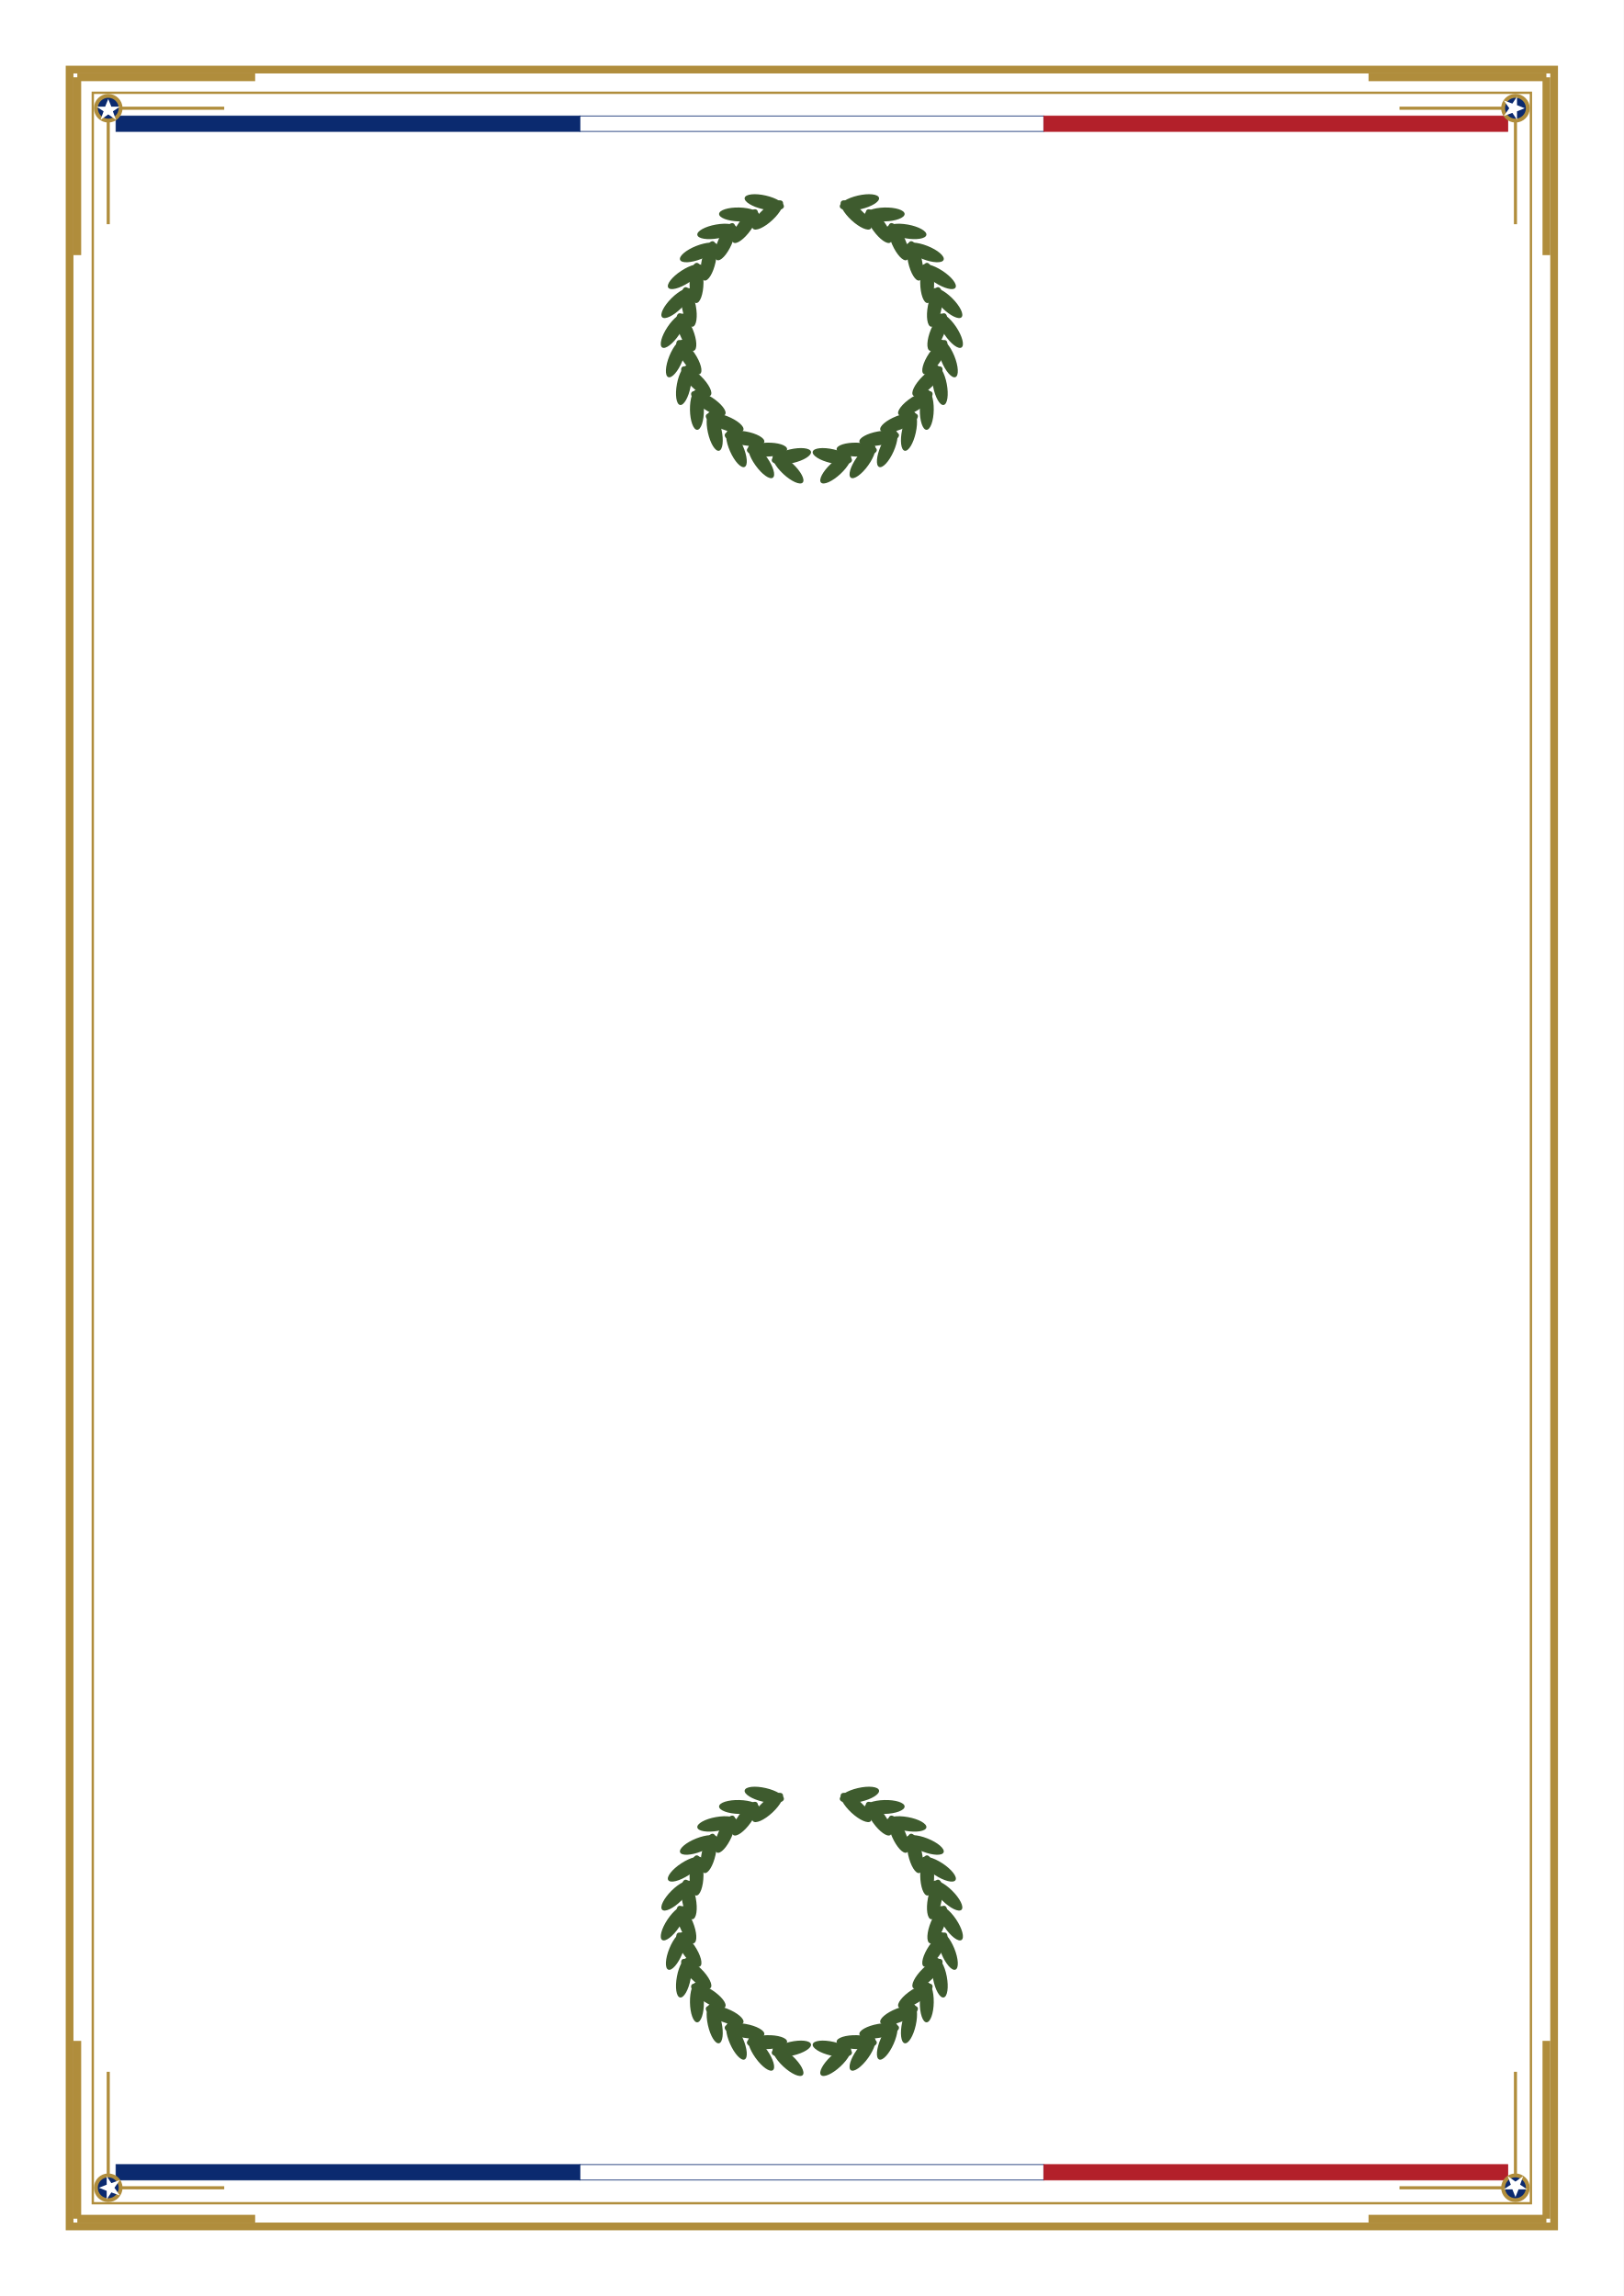
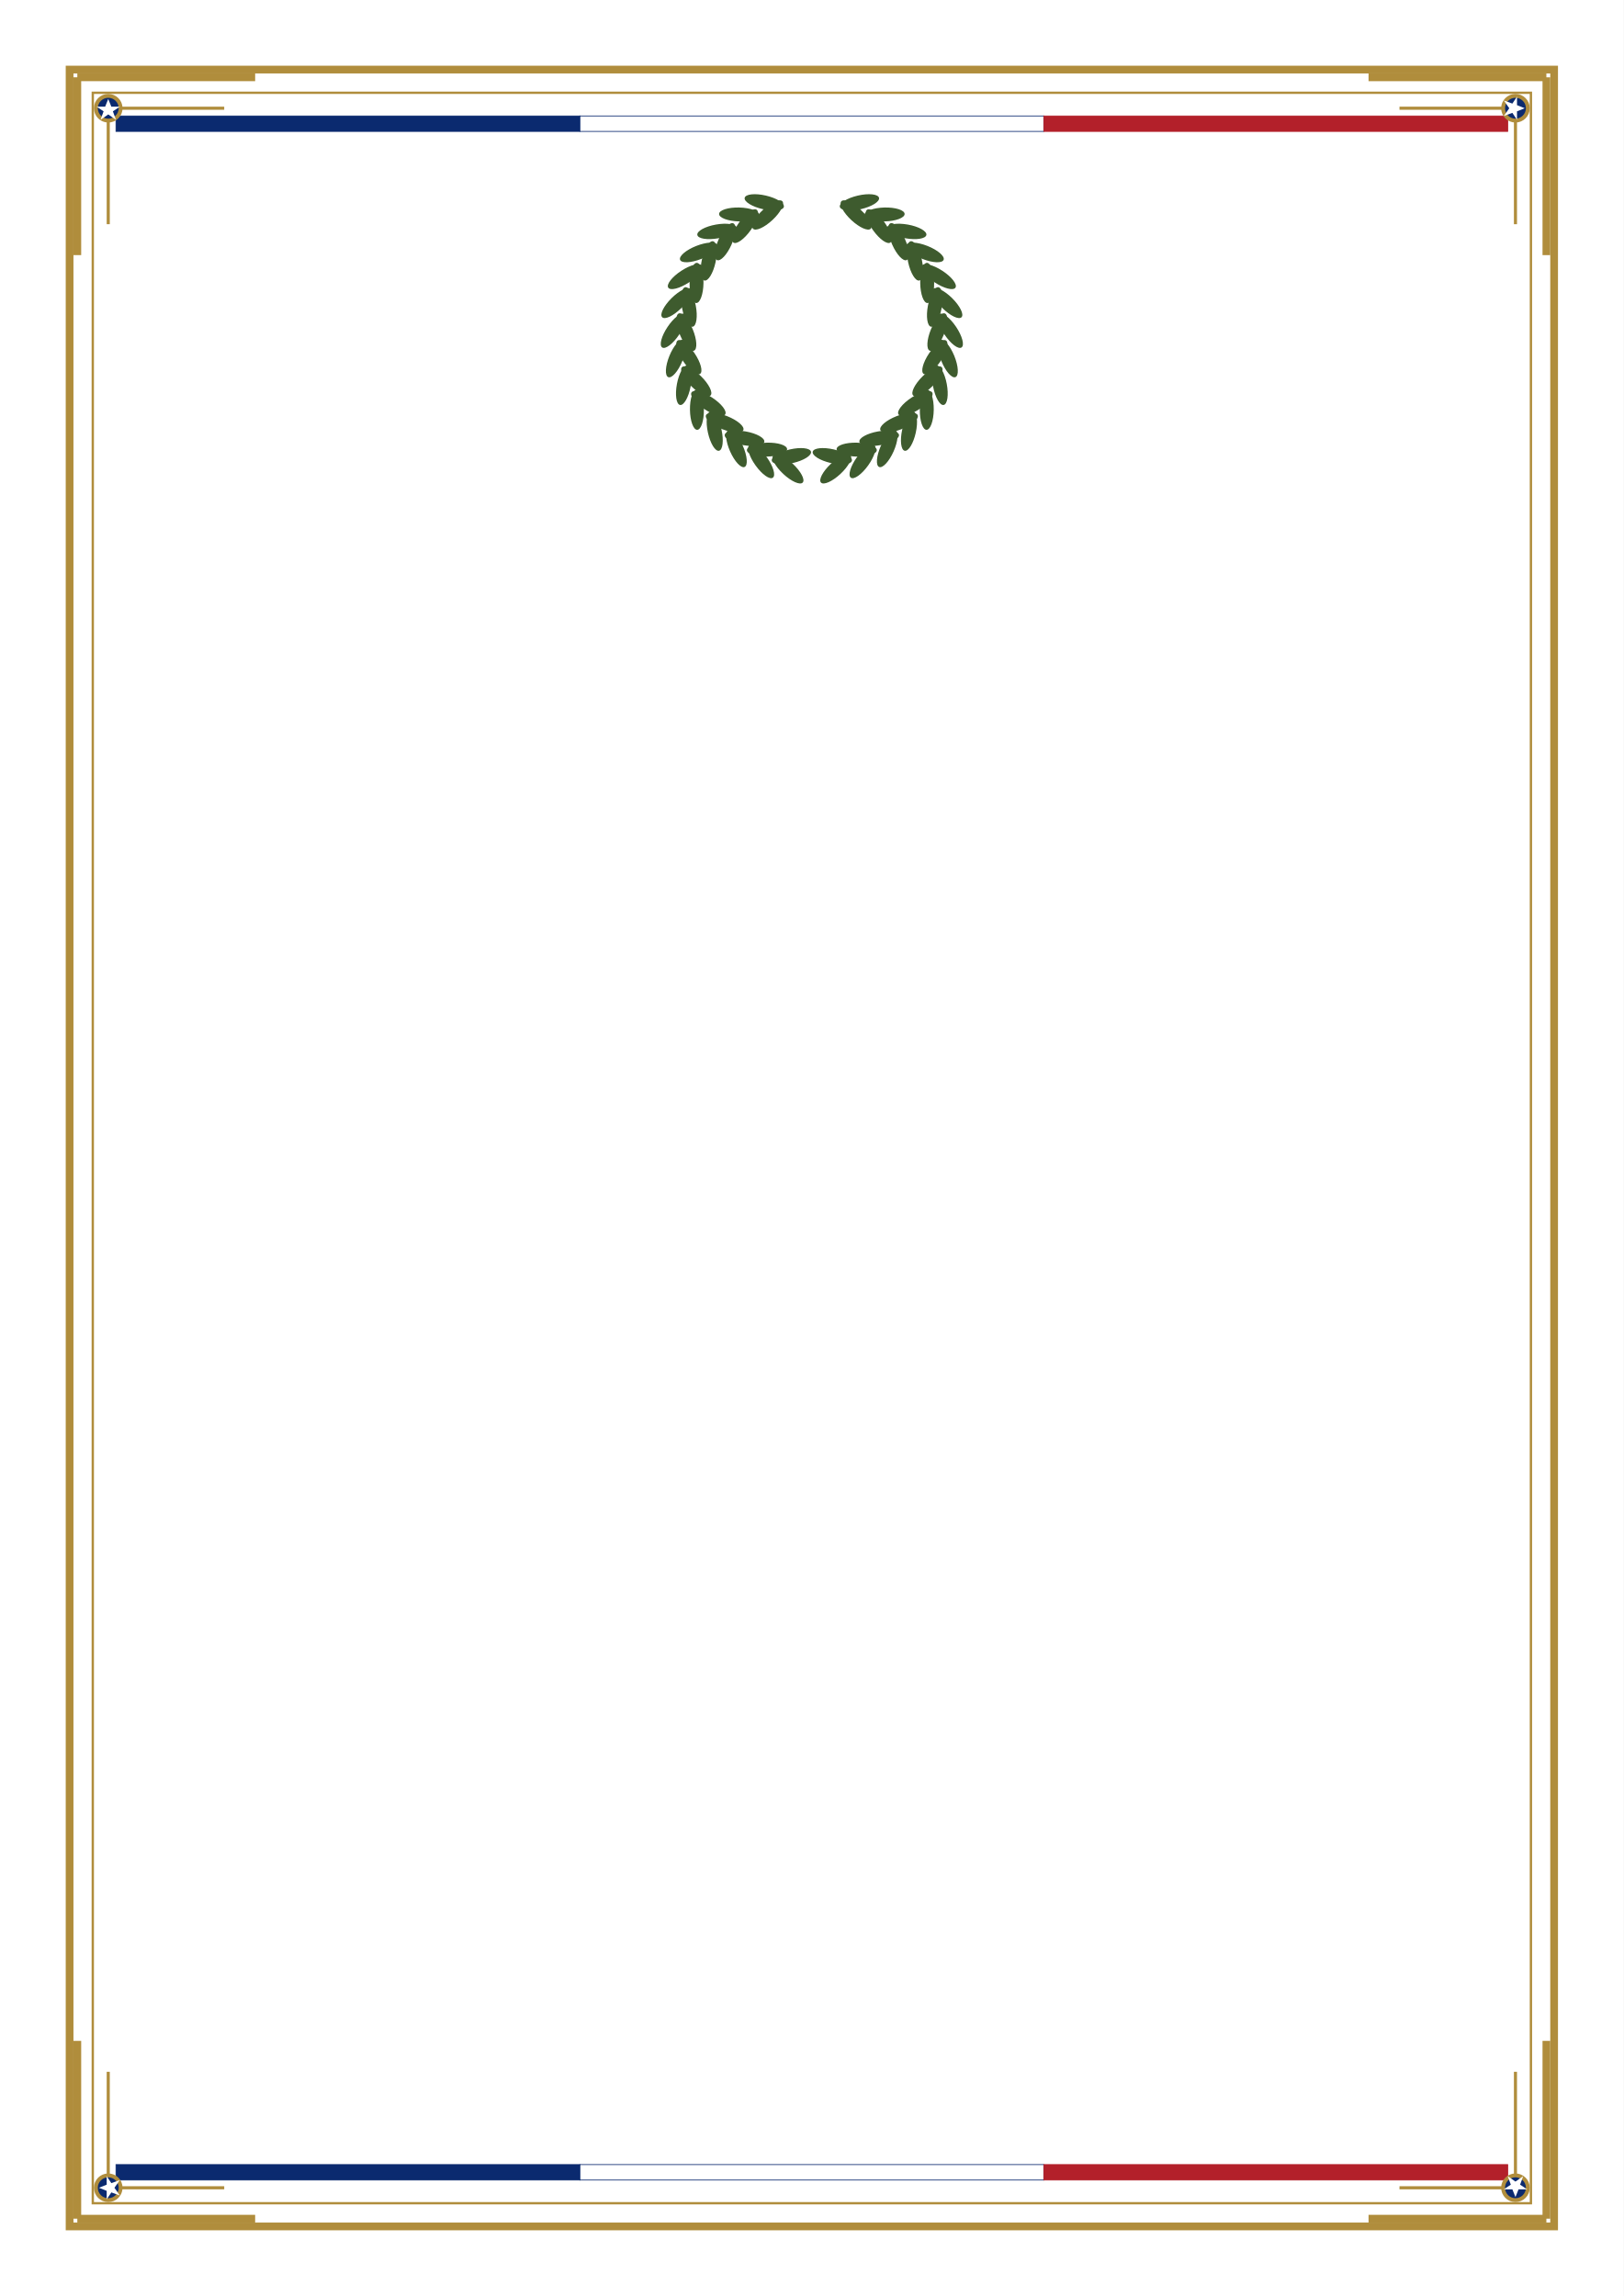
<svg xmlns="http://www.w3.org/2000/svg" viewBox="0 0 2100 2970" width="2100" height="2970">
  <rect width="2100" height="2970" fill="#fff" />
  <rect x="90" y="90" width="1920" height="2790" fill="none" stroke="#B08D3C" stroke-width="10" />
  <rect x="120" y="120" width="1860" height="2730" fill="none" stroke="#B08D3C" stroke-width="3" />
  <rect x="150" y="150" width="600" height="20" fill="#0B2A6F" stroke="#0B2A6F" stroke-width="1" />
  <rect x="750" y="150" width="600" height="20" fill="#fff" stroke="#0B2A6F" stroke-width="1" />
  <rect x="1350" y="150" width="600" height="20" fill="#B3202A" stroke="#B3202A" stroke-width="1" />
  <rect x="150" y="2800" width="600" height="20" fill="#0B2A6F" stroke="#0B2A6F" stroke-width="1" />
  <rect x="750" y="2800" width="600" height="20" fill="#fff" stroke="#0B2A6F" stroke-width="1" />
  <rect x="1350" y="2800" width="600" height="20" fill="#B3202A" stroke="#B3202A" stroke-width="1" />
  <g transform="translate(100 100) rotate(0)">
    <path d="M0,0 H230 M0,0 V230" stroke="#B08D3C" stroke-width="10" />
    <path d="M40,40 H190 M40,40 V190" stroke="#B08D3C" stroke-width="4" />
    <circle cx="40" cy="40" r="16" fill="#0B2A6F" stroke="#B08D3C" stroke-width="5" />
    <path d="M40,28 L44,38 L55,38 L46,44 L50,55 L40,48 L30,55 L34,44 L25,38 L36,38Z" fill="#fff" />
  </g>
  <g transform="translate(2000 100) rotate(90)">
    <path d="M0,0 H230 M0,0 V230" stroke="#B08D3C" stroke-width="10" />
    <path d="M40,40 H190 M40,40 V190" stroke="#B08D3C" stroke-width="4" />
    <circle cx="40" cy="40" r="16" fill="#0B2A6F" stroke="#B08D3C" stroke-width="5" />
    <path d="M40,28 L44,38 L55,38 L46,44 L50,55 L40,48 L30,55 L34,44 L25,38 L36,38Z" fill="#fff" />
  </g>
  <g transform="translate(2000 2870) rotate(180)">
    <path d="M0,0 H230 M0,0 V230" stroke="#B08D3C" stroke-width="10" />
    <path d="M40,40 H190 M40,40 V190" stroke="#B08D3C" stroke-width="4" />
    <circle cx="40" cy="40" r="16" fill="#0B2A6F" stroke="#B08D3C" stroke-width="5" />
    <path d="M40,28 L44,38 L55,38 L46,44 L50,55 L40,48 L30,55 L34,44 L25,38 L36,38Z" fill="#fff" />
  </g>
  <g transform="translate(100 2870) rotate(270)">
    <path d="M0,0 H230 M0,0 V230" stroke="#B08D3C" stroke-width="10" />
    <path d="M40,40 H190 M40,40 V190" stroke="#B08D3C" stroke-width="4" />
    <circle cx="40" cy="40" r="16" fill="#0B2A6F" stroke="#B08D3C" stroke-width="5" />
    <path d="M40,28 L44,38 L55,38 L46,44 L50,55 L40,48 L30,55 L34,44 L25,38 L36,38Z" fill="#fff" />
  </g>
  <ellipse cx="1094.0" cy="594.2" rx="26" ry="9" transform="rotate(137.0 1094.0 594.2) translate(18 0)" fill="#3E5B2E" />
  <ellipse cx="1094.0" cy="594.2" rx="26" ry="9" transform="rotate(193.0 1094.0 594.2) translate(18 0)" fill="#3E5B2E" />
  <ellipse cx="1126.0" cy="582.1" rx="26" ry="9" transform="rotate(125.5 1126.0 582.1) translate(18 0)" fill="#3E5B2E" />
  <ellipse cx="1126.0" cy="582.1" rx="26" ry="9" transform="rotate(181.5 1126.0 582.1) translate(18 0)" fill="#3E5B2E" />
  <ellipse cx="1154.8" cy="563.8" rx="26" ry="9" transform="rotate(113.9 1154.8 563.8) translate(18 0)" fill="#3E5B2E" />
  <ellipse cx="1154.8" cy="563.8" rx="26" ry="9" transform="rotate(169.9 1154.8 563.8) translate(18 0)" fill="#3E5B2E" />
  <ellipse cx="1179.5" cy="540.1" rx="26" ry="9" transform="rotate(102.4 1179.5 540.1) translate(18 0)" fill="#3E5B2E" />
  <ellipse cx="1179.5" cy="540.1" rx="26" ry="9" transform="rotate(158.4 1179.5 540.1) translate(18 0)" fill="#3E5B2E" />
  <ellipse cx="1198.9" cy="512.0" rx="26" ry="9" transform="rotate(90.8 1198.9 512.0) translate(18 0)" fill="#3E5B2E" />
  <ellipse cx="1198.9" cy="512.0" rx="26" ry="9" transform="rotate(146.8 1198.9 512.0) translate(18 0)" fill="#3E5B2E" />
  <ellipse cx="1212.3" cy="480.6" rx="26" ry="9" transform="rotate(79.3 1212.3 480.6) translate(18 0)" fill="#3E5B2E" />
  <ellipse cx="1212.3" cy="480.6" rx="26" ry="9" transform="rotate(135.3 1212.3 480.6) translate(18 0)" fill="#3E5B2E" />
  <ellipse cx="1219.1" cy="447.1" rx="26" ry="9" transform="rotate(67.8 1219.1 447.1) translate(18 0)" fill="#3E5B2E" />
  <ellipse cx="1219.1" cy="447.1" rx="26" ry="9" transform="rotate(123.8 1219.1 447.1) translate(18 0)" fill="#3E5B2E" />
  <ellipse cx="1219.1" cy="412.9" rx="26" ry="9" transform="rotate(56.2 1219.1 412.9) translate(18 0)" fill="#3E5B2E" />
  <ellipse cx="1219.1" cy="412.9" rx="26" ry="9" transform="rotate(112.2 1219.1 412.9) translate(18 0)" fill="#3E5B2E" />
  <ellipse cx="1212.3" cy="379.4" rx="26" ry="9" transform="rotate(44.7 1212.3 379.4) translate(18 0)" fill="#3E5B2E" />
  <ellipse cx="1212.3" cy="379.4" rx="26" ry="9" transform="rotate(100.7 1212.3 379.4) translate(18 0)" fill="#3E5B2E" />
  <ellipse cx="1198.9" cy="348.0" rx="26" ry="9" transform="rotate(33.2 1198.9 348.0) translate(18 0)" fill="#3E5B2E" />
  <ellipse cx="1198.9" cy="348.0" rx="26" ry="9" transform="rotate(89.2 1198.9 348.0) translate(18 0)" fill="#3E5B2E" />
  <ellipse cx="1179.5" cy="319.9" rx="26" ry="9" transform="rotate(21.6 1179.5 319.9) translate(18 0)" fill="#3E5B2E" />
  <ellipse cx="1179.5" cy="319.9" rx="26" ry="9" transform="rotate(77.6 1179.5 319.9) translate(18 0)" fill="#3E5B2E" />
  <ellipse cx="1154.8" cy="296.2" rx="26" ry="9" transform="rotate(10.1 1154.8 296.2) translate(18 0)" fill="#3E5B2E" />
  <ellipse cx="1154.8" cy="296.2" rx="26" ry="9" transform="rotate(66.1 1154.8 296.2) translate(18 0)" fill="#3E5B2E" />
  <ellipse cx="1126.0" cy="277.9" rx="26" ry="9" transform="rotate(-1.5 1126.0 277.9) translate(18 0)" fill="#3E5B2E" />
  <ellipse cx="1126.0" cy="277.9" rx="26" ry="9" transform="rotate(54.5 1126.0 277.9) translate(18 0)" fill="#3E5B2E" />
  <ellipse cx="1094.0" cy="265.8" rx="26" ry="9" transform="rotate(-13.0 1094.0 265.8) translate(18 0)" fill="#3E5B2E" />
  <ellipse cx="1094.0" cy="265.8" rx="26" ry="9" transform="rotate(43.0 1094.0 265.8) translate(18 0)" fill="#3E5B2E" />
  <ellipse cx="1006.0" cy="594.2" rx="26" ry="9" transform="rotate(-13.0 1006.0 594.2) translate(18 0)" fill="#3E5B2E" />
  <ellipse cx="1006.0" cy="594.2" rx="26" ry="9" transform="rotate(43.0 1006.0 594.2) translate(18 0)" fill="#3E5B2E" />
  <ellipse cx="974.0" cy="582.1" rx="26" ry="9" transform="rotate(-1.5 974.0 582.1) translate(18 0)" fill="#3E5B2E" />
  <ellipse cx="974.0" cy="582.1" rx="26" ry="9" transform="rotate(54.5 974.0 582.1) translate(18 0)" fill="#3E5B2E" />
  <ellipse cx="945.2" cy="563.8" rx="26" ry="9" transform="rotate(10.1 945.2 563.8) translate(18 0)" fill="#3E5B2E" />
  <ellipse cx="945.2" cy="563.8" rx="26" ry="9" transform="rotate(66.1 945.2 563.8) translate(18 0)" fill="#3E5B2E" />
  <ellipse cx="920.5" cy="540.1" rx="26" ry="9" transform="rotate(21.6 920.5 540.1) translate(18 0)" fill="#3E5B2E" />
  <ellipse cx="920.5" cy="540.1" rx="26" ry="9" transform="rotate(77.6 920.5 540.1) translate(18 0)" fill="#3E5B2E" />
  <ellipse cx="901.1" cy="512.0" rx="26" ry="9" transform="rotate(33.2 901.1 512.0) translate(18 0)" fill="#3E5B2E" />
  <ellipse cx="901.1" cy="512.0" rx="26" ry="9" transform="rotate(89.2 901.1 512.0) translate(18 0)" fill="#3E5B2E" />
  <ellipse cx="887.7" cy="480.6" rx="26" ry="9" transform="rotate(44.7 887.7 480.6) translate(18 0)" fill="#3E5B2E" />
  <ellipse cx="887.7" cy="480.6" rx="26" ry="9" transform="rotate(100.7 887.7 480.6) translate(18 0)" fill="#3E5B2E" />
  <ellipse cx="880.9" cy="447.1" rx="26" ry="9" transform="rotate(56.2 880.9 447.1) translate(18 0)" fill="#3E5B2E" />
  <ellipse cx="880.9" cy="447.1" rx="26" ry="9" transform="rotate(112.2 880.9 447.1) translate(18 0)" fill="#3E5B2E" />
  <ellipse cx="880.9" cy="412.9" rx="26" ry="9" transform="rotate(67.8 880.9 412.9) translate(18 0)" fill="#3E5B2E" />
  <ellipse cx="880.9" cy="412.9" rx="26" ry="9" transform="rotate(123.8 880.9 412.9) translate(18 0)" fill="#3E5B2E" />
  <ellipse cx="887.7" cy="379.4" rx="26" ry="9" transform="rotate(79.3 887.7 379.4) translate(18 0)" fill="#3E5B2E" />
  <ellipse cx="887.7" cy="379.4" rx="26" ry="9" transform="rotate(135.3 887.7 379.4) translate(18 0)" fill="#3E5B2E" />
  <ellipse cx="901.1" cy="348.0" rx="26" ry="9" transform="rotate(90.8 901.1 348.0) translate(18 0)" fill="#3E5B2E" />
  <ellipse cx="901.1" cy="348.0" rx="26" ry="9" transform="rotate(146.8 901.1 348.0) translate(18 0)" fill="#3E5B2E" />
  <ellipse cx="920.5" cy="319.9" rx="26" ry="9" transform="rotate(102.4 920.5 319.9) translate(18 0)" fill="#3E5B2E" />
  <ellipse cx="920.5" cy="319.9" rx="26" ry="9" transform="rotate(158.4 920.5 319.9) translate(18 0)" fill="#3E5B2E" />
  <ellipse cx="945.2" cy="296.2" rx="26" ry="9" transform="rotate(113.9 945.2 296.2) translate(18 0)" fill="#3E5B2E" />
  <ellipse cx="945.2" cy="296.2" rx="26" ry="9" transform="rotate(169.9 945.2 296.2) translate(18 0)" fill="#3E5B2E" />
  <ellipse cx="974.0" cy="277.9" rx="26" ry="9" transform="rotate(125.5 974.0 277.9) translate(18 0)" fill="#3E5B2E" />
  <ellipse cx="974.0" cy="277.9" rx="26" ry="9" transform="rotate(181.5 974.0 277.9) translate(18 0)" fill="#3E5B2E" />
  <ellipse cx="1006.0" cy="265.8" rx="26" ry="9" transform="rotate(137.0 1006.0 265.8) translate(18 0)" fill="#3E5B2E" />
  <ellipse cx="1006.0" cy="265.8" rx="26" ry="9" transform="rotate(193.0 1006.0 265.8) translate(18 0)" fill="#3E5B2E" />
-   <ellipse cx="1094.0" cy="2654.2" rx="26" ry="9" transform="rotate(137.0 1094.0 2654.2) translate(18 0)" fill="#3E5B2E" />
-   <ellipse cx="1094.0" cy="2654.2" rx="26" ry="9" transform="rotate(193.0 1094.0 2654.2) translate(18 0)" fill="#3E5B2E" />
-   <ellipse cx="1126.0" cy="2642.1" rx="26" ry="9" transform="rotate(125.5 1126.0 2642.1) translate(18 0)" fill="#3E5B2E" />
-   <ellipse cx="1126.0" cy="2642.1" rx="26" ry="9" transform="rotate(181.5 1126.0 2642.1) translate(18 0)" fill="#3E5B2E" />
-   <ellipse cx="1154.8" cy="2623.8" rx="26" ry="9" transform="rotate(113.9 1154.8 2623.8) translate(18 0)" fill="#3E5B2E" />
-   <ellipse cx="1154.8" cy="2623.8" rx="26" ry="9" transform="rotate(169.9 1154.8 2623.8) translate(18 0)" fill="#3E5B2E" />
-   <ellipse cx="1179.5" cy="2600.1" rx="26" ry="9" transform="rotate(102.4 1179.5 2600.1) translate(18 0)" fill="#3E5B2E" />
-   <ellipse cx="1179.5" cy="2600.1" rx="26" ry="9" transform="rotate(158.4 1179.5 2600.1) translate(18 0)" fill="#3E5B2E" />
-   <ellipse cx="1198.9" cy="2572.0" rx="26" ry="9" transform="rotate(90.8 1198.9 2572.0) translate(18 0)" fill="#3E5B2E" />
-   <ellipse cx="1198.9" cy="2572.0" rx="26" ry="9" transform="rotate(146.8 1198.9 2572.0) translate(18 0)" fill="#3E5B2E" />
-   <ellipse cx="1212.3" cy="2540.6" rx="26" ry="9" transform="rotate(79.3 1212.3 2540.6) translate(18 0)" fill="#3E5B2E" />
-   <ellipse cx="1212.3" cy="2540.6" rx="26" ry="9" transform="rotate(135.3 1212.3 2540.6) translate(18 0)" fill="#3E5B2E" />
-   <ellipse cx="1219.1" cy="2507.1" rx="26" ry="9" transform="rotate(67.8 1219.1 2507.1) translate(18 0)" fill="#3E5B2E" />
-   <ellipse cx="1219.1" cy="2507.1" rx="26" ry="9" transform="rotate(123.8 1219.1 2507.1) translate(18 0)" fill="#3E5B2E" />
-   <ellipse cx="1219.1" cy="2472.9" rx="26" ry="9" transform="rotate(56.2 1219.1 2472.9) translate(18 0)" fill="#3E5B2E" />
-   <ellipse cx="1219.1" cy="2472.9" rx="26" ry="9" transform="rotate(112.2 1219.1 2472.9) translate(18 0)" fill="#3E5B2E" />
-   <ellipse cx="1212.3" cy="2439.4" rx="26" ry="9" transform="rotate(44.7 1212.3 2439.4) translate(18 0)" fill="#3E5B2E" />
-   <ellipse cx="1212.3" cy="2439.4" rx="26" ry="9" transform="rotate(100.7 1212.3 2439.4) translate(18 0)" fill="#3E5B2E" />
-   <ellipse cx="1198.9" cy="2408.0" rx="26" ry="9" transform="rotate(33.2 1198.9 2408.0) translate(18 0)" fill="#3E5B2E" />
-   <ellipse cx="1198.9" cy="2408.0" rx="26" ry="9" transform="rotate(89.2 1198.9 2408.0) translate(18 0)" fill="#3E5B2E" />
-   <ellipse cx="1179.5" cy="2379.9" rx="26" ry="9" transform="rotate(21.6 1179.5 2379.9) translate(18 0)" fill="#3E5B2E" />
-   <ellipse cx="1179.5" cy="2379.9" rx="26" ry="9" transform="rotate(77.6 1179.5 2379.9) translate(18 0)" fill="#3E5B2E" />
-   <ellipse cx="1154.8" cy="2356.2" rx="26" ry="9" transform="rotate(10.1 1154.8 2356.2) translate(18 0)" fill="#3E5B2E" />
-   <ellipse cx="1154.8" cy="2356.2" rx="26" ry="9" transform="rotate(66.1 1154.8 2356.2) translate(18 0)" fill="#3E5B2E" />
-   <ellipse cx="1126.0" cy="2337.9" rx="26" ry="9" transform="rotate(-1.5 1126.0 2337.9) translate(18 0)" fill="#3E5B2E" />
-   <ellipse cx="1126.0" cy="2337.9" rx="26" ry="9" transform="rotate(54.5 1126.0 2337.9) translate(18 0)" fill="#3E5B2E" />
-   <ellipse cx="1094.0" cy="2325.8" rx="26" ry="9" transform="rotate(-13.0 1094.0 2325.8) translate(18 0)" fill="#3E5B2E" />
-   <ellipse cx="1094.0" cy="2325.8" rx="26" ry="9" transform="rotate(43.0 1094.0 2325.8) translate(18 0)" fill="#3E5B2E" />
-   <ellipse cx="1006.0" cy="2654.2" rx="26" ry="9" transform="rotate(-13.0 1006.0 2654.2) translate(18 0)" fill="#3E5B2E" />
-   <ellipse cx="1006.0" cy="2654.2" rx="26" ry="9" transform="rotate(43.0 1006.0 2654.2) translate(18 0)" fill="#3E5B2E" />
-   <ellipse cx="974.0" cy="2642.1" rx="26" ry="9" transform="rotate(-1.5 974.0 2642.1) translate(18 0)" fill="#3E5B2E" />
-   <ellipse cx="974.0" cy="2642.1" rx="26" ry="9" transform="rotate(54.5 974.0 2642.1) translate(18 0)" fill="#3E5B2E" />
-   <ellipse cx="945.2" cy="2623.8" rx="26" ry="9" transform="rotate(10.1 945.2 2623.8) translate(18 0)" fill="#3E5B2E" />
-   <ellipse cx="945.2" cy="2623.8" rx="26" ry="9" transform="rotate(66.1 945.2 2623.8) translate(18 0)" fill="#3E5B2E" />
-   <ellipse cx="920.5" cy="2600.1" rx="26" ry="9" transform="rotate(21.6 920.5 2600.1) translate(18 0)" fill="#3E5B2E" />
-   <ellipse cx="920.5" cy="2600.1" rx="26" ry="9" transform="rotate(77.6 920.5 2600.1) translate(18 0)" fill="#3E5B2E" />
-   <ellipse cx="901.1" cy="2572.0" rx="26" ry="9" transform="rotate(33.2 901.1 2572.0) translate(18 0)" fill="#3E5B2E" />
-   <ellipse cx="901.1" cy="2572.0" rx="26" ry="9" transform="rotate(89.2 901.1 2572.0) translate(18 0)" fill="#3E5B2E" />
-   <ellipse cx="887.7" cy="2540.6" rx="26" ry="9" transform="rotate(44.7 887.7 2540.6) translate(18 0)" fill="#3E5B2E" />
-   <ellipse cx="887.7" cy="2540.6" rx="26" ry="9" transform="rotate(100.7 887.7 2540.6) translate(18 0)" fill="#3E5B2E" />
-   <ellipse cx="880.9" cy="2507.1" rx="26" ry="9" transform="rotate(56.2 880.9 2507.1) translate(18 0)" fill="#3E5B2E" />
-   <ellipse cx="880.9" cy="2507.1" rx="26" ry="9" transform="rotate(112.2 880.9 2507.1) translate(18 0)" fill="#3E5B2E" />
-   <ellipse cx="880.9" cy="2472.9" rx="26" ry="9" transform="rotate(67.8 880.9 2472.9) translate(18 0)" fill="#3E5B2E" />
-   <ellipse cx="880.9" cy="2472.9" rx="26" ry="9" transform="rotate(123.8 880.9 2472.9) translate(18 0)" fill="#3E5B2E" />
-   <ellipse cx="887.7" cy="2439.4" rx="26" ry="9" transform="rotate(79.3 887.7 2439.4) translate(18 0)" fill="#3E5B2E" />
-   <ellipse cx="887.7" cy="2439.4" rx="26" ry="9" transform="rotate(135.3 887.7 2439.4) translate(18 0)" fill="#3E5B2E" />
-   <ellipse cx="901.1" cy="2408.0" rx="26" ry="9" transform="rotate(90.8 901.1 2408.0) translate(18 0)" fill="#3E5B2E" />
-   <ellipse cx="901.1" cy="2408.0" rx="26" ry="9" transform="rotate(146.8 901.1 2408.0) translate(18 0)" fill="#3E5B2E" />
-   <ellipse cx="920.5" cy="2379.9" rx="26" ry="9" transform="rotate(102.4 920.5 2379.9) translate(18 0)" fill="#3E5B2E" />
-   <ellipse cx="920.5" cy="2379.9" rx="26" ry="9" transform="rotate(158.4 920.5 2379.9) translate(18 0)" fill="#3E5B2E" />
-   <ellipse cx="945.2" cy="2356.2" rx="26" ry="9" transform="rotate(113.9 945.2 2356.2) translate(18 0)" fill="#3E5B2E" />
-   <ellipse cx="945.2" cy="2356.2" rx="26" ry="9" transform="rotate(169.9 945.2 2356.2) translate(18 0)" fill="#3E5B2E" />
-   <ellipse cx="974.0" cy="2337.9" rx="26" ry="9" transform="rotate(125.5 974.0 2337.9) translate(18 0)" fill="#3E5B2E" />
-   <ellipse cx="974.0" cy="2337.9" rx="26" ry="9" transform="rotate(181.5 974.0 2337.9) translate(18 0)" fill="#3E5B2E" />
-   <ellipse cx="1006.0" cy="2325.8" rx="26" ry="9" transform="rotate(137.0 1006.0 2325.8) translate(18 0)" fill="#3E5B2E" />
-   <ellipse cx="1006.0" cy="2325.8" rx="26" ry="9" transform="rotate(193.0 1006.0 2325.8) translate(18 0)" fill="#3E5B2E" />
</svg>
